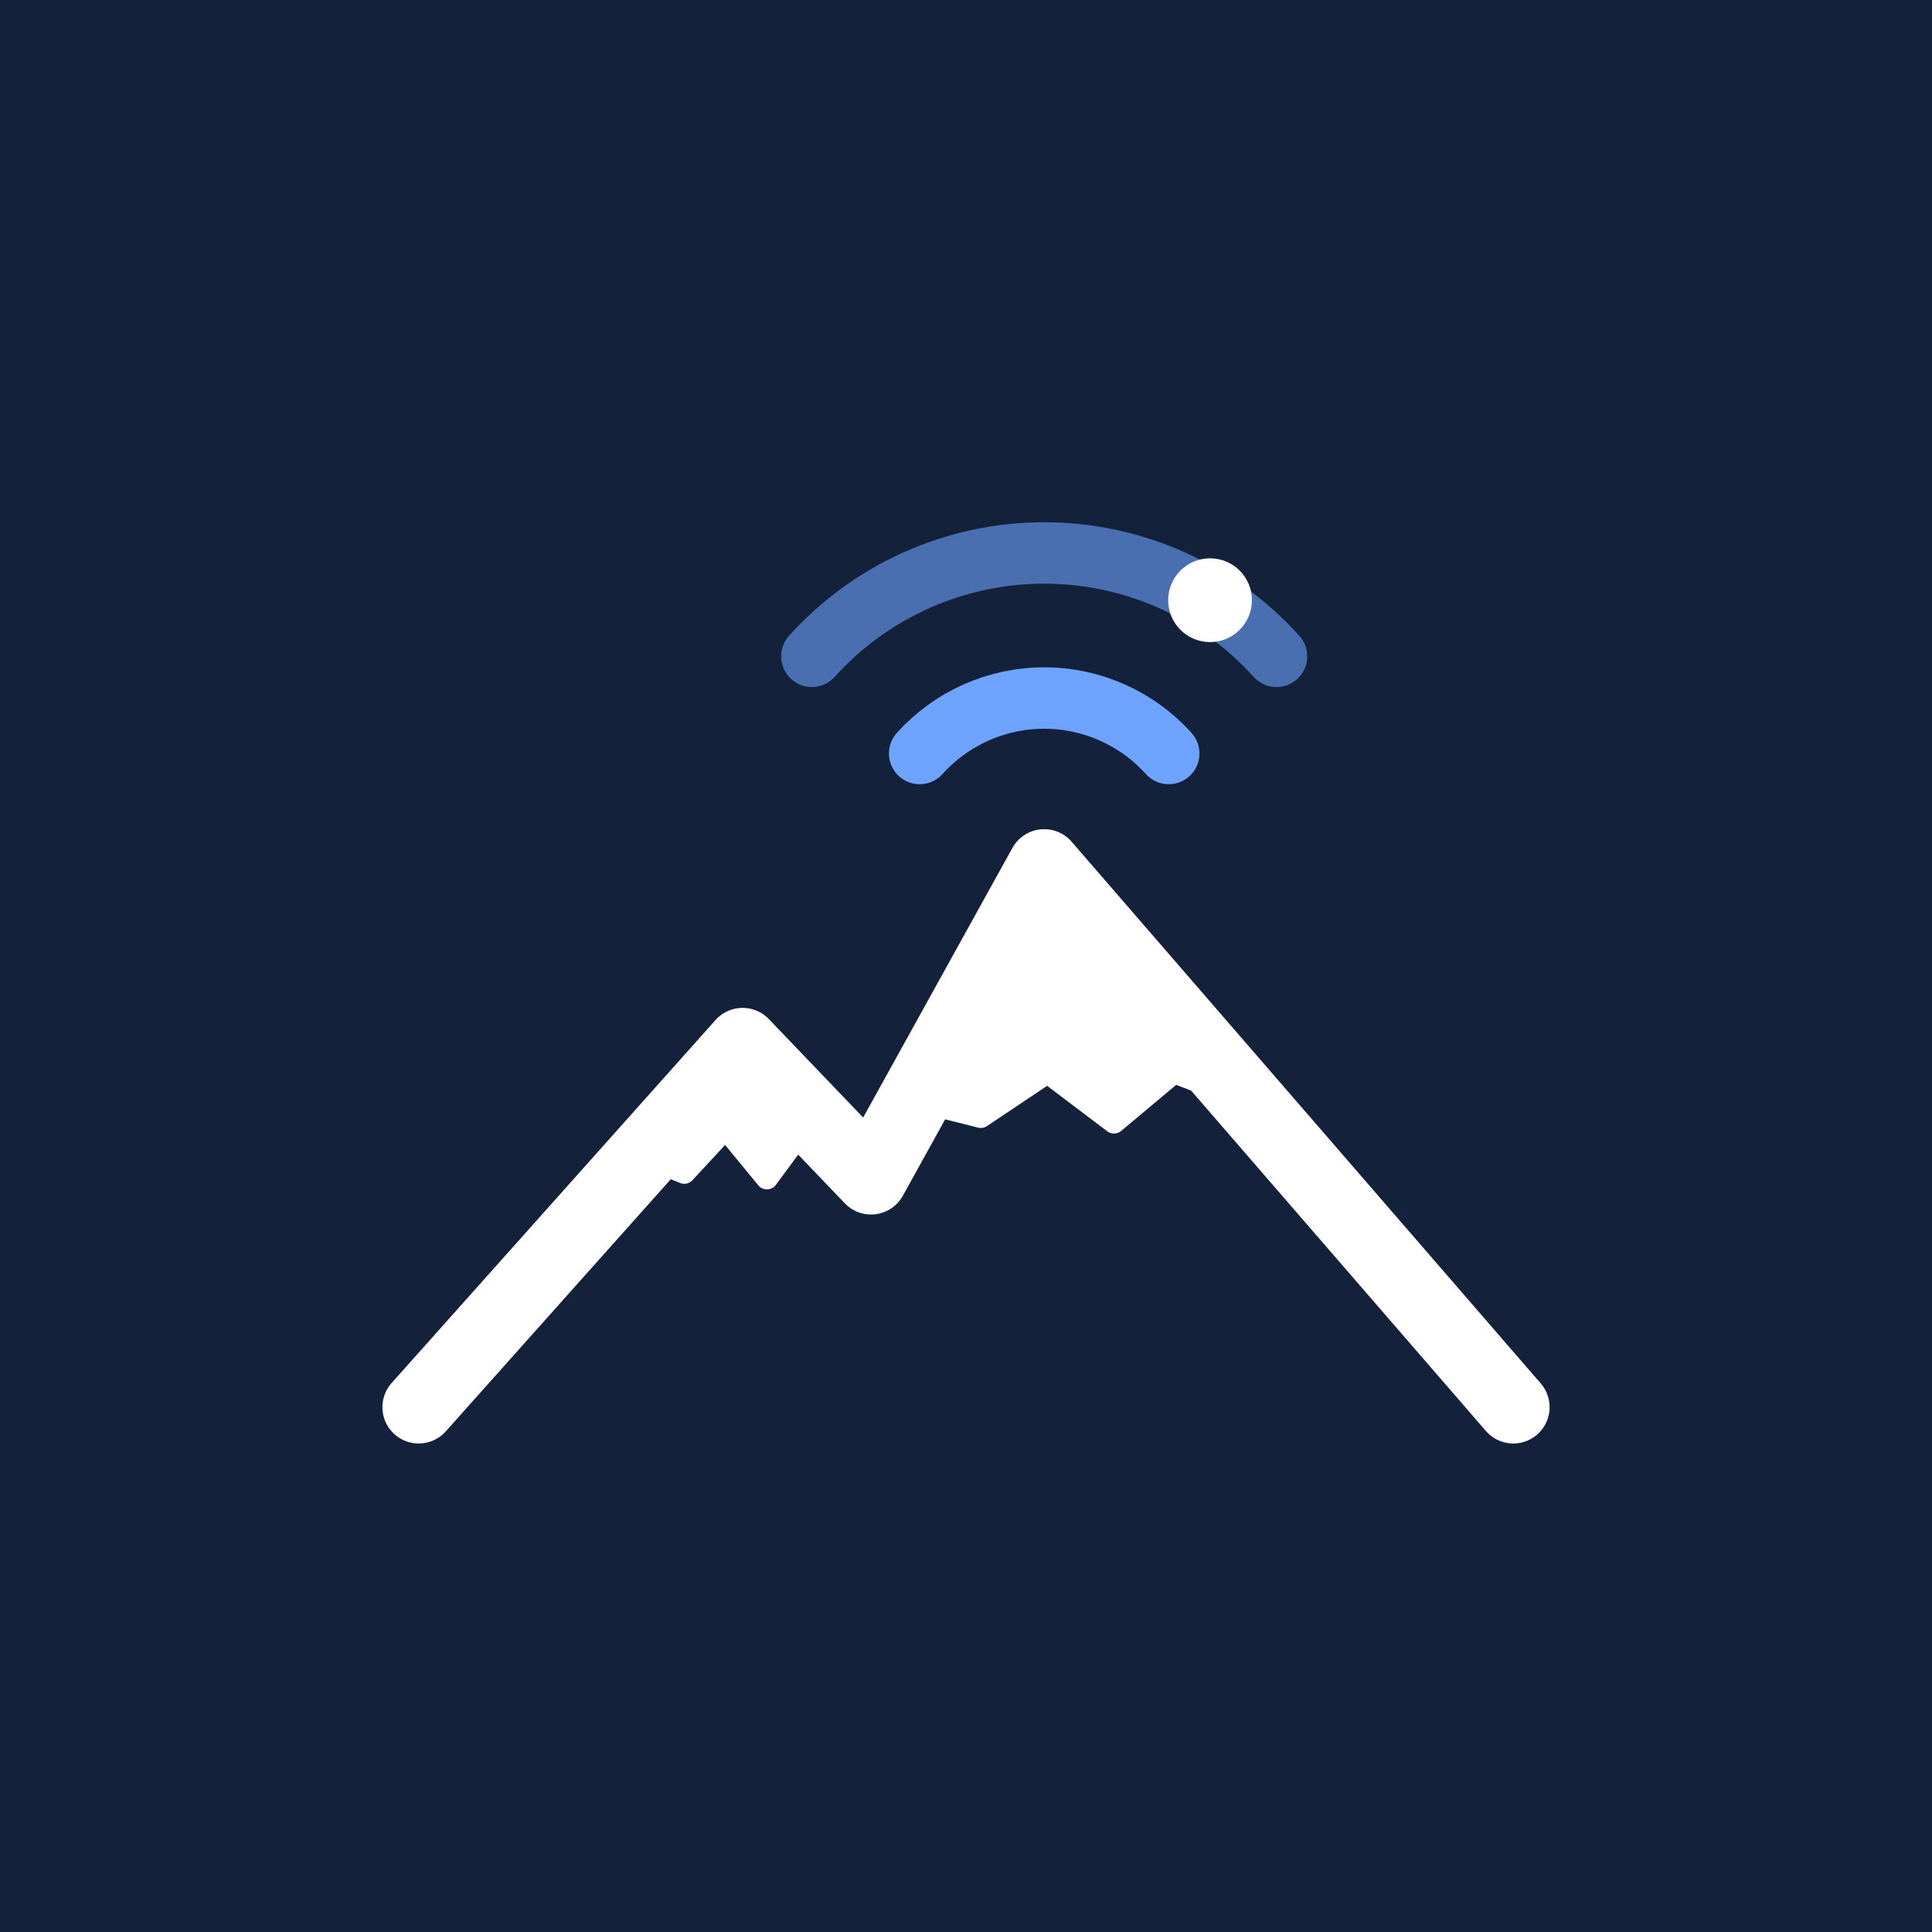
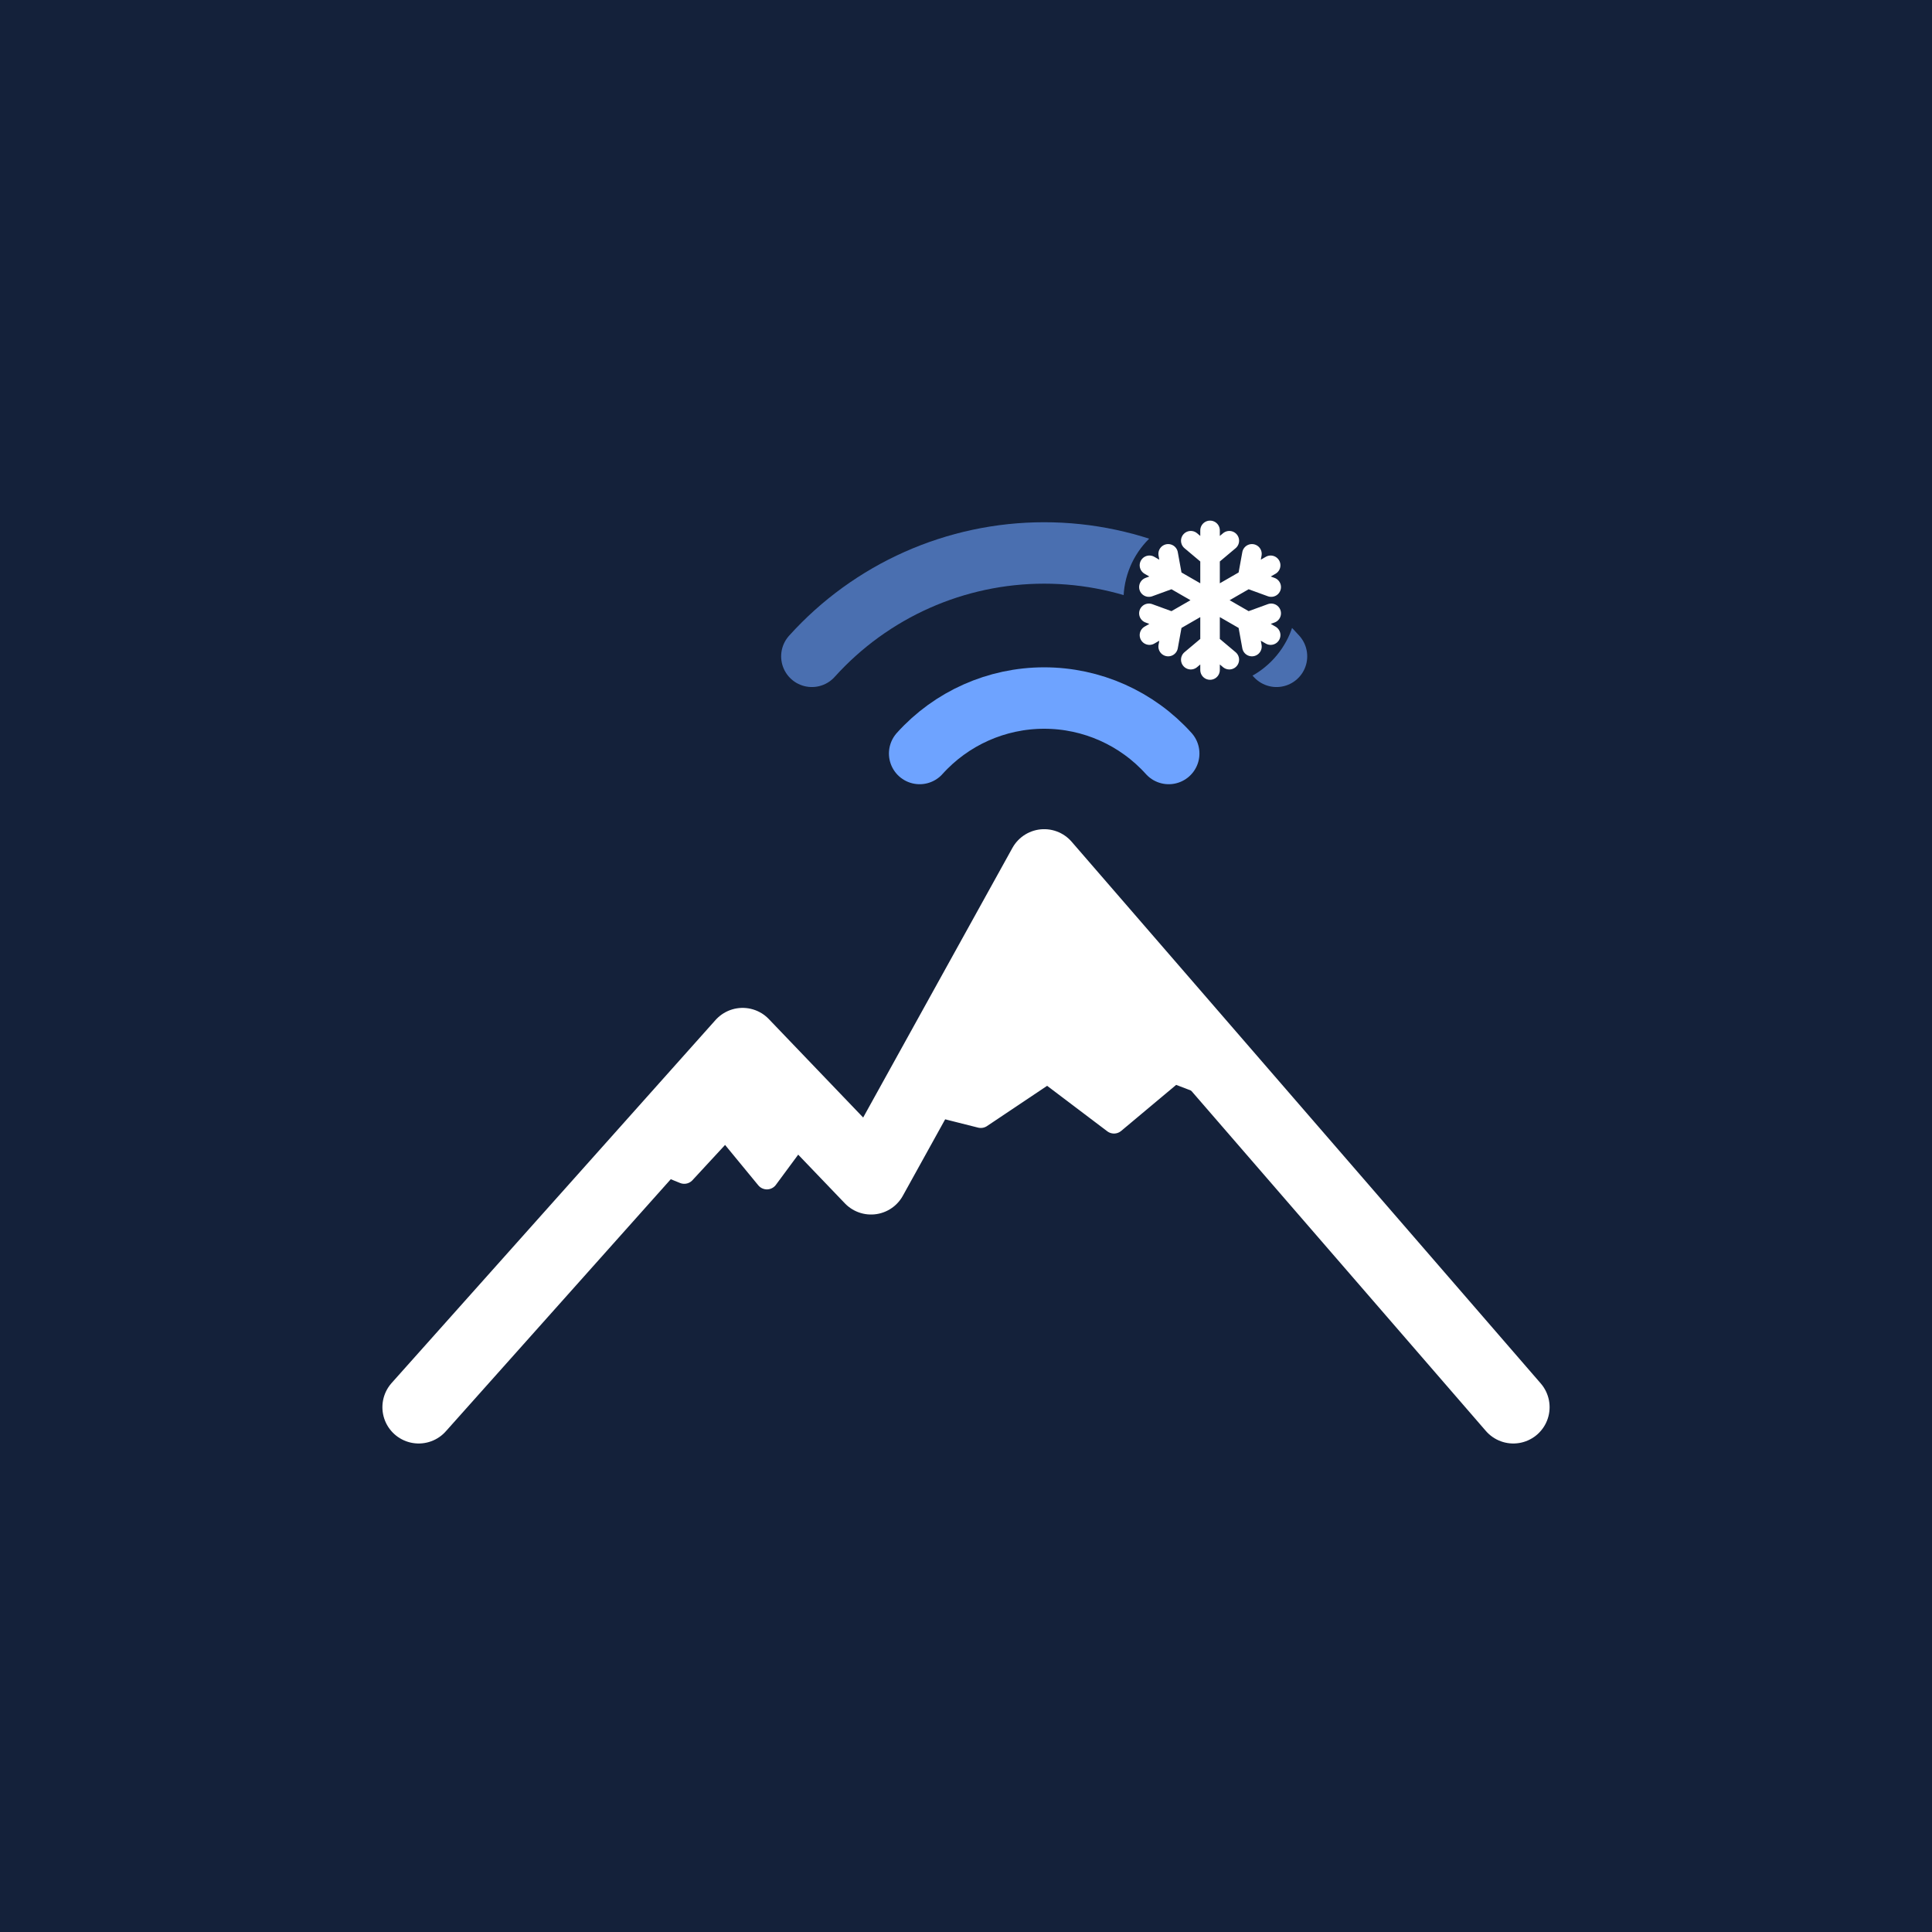
<svg xmlns="http://www.w3.org/2000/svg" viewBox="0 0 512 512" width="100%" height="100%">
  <rect width="512" height="512" rx="0" fill="#14213a" />
  <g transform="translate(256 256) scale(0.74) translate(-256 -242)">
    <path d="M239.4 165.9 A60 60 0 0 1 328.6 165.9" fill="none" stroke="#6ea3ff" stroke-width="22" stroke-linecap="round" />
    <path d="M200.8 131.1 A112 112 0 0 1 367.2 131.1" fill="none" stroke="#6ea3ff" stroke-width="22" stroke-linecap="round" opacity=".6" />
-     <circle cx="343.4" cy="111.0" r="15" fill="#ffffff" />
+     <circle cx="343.4" cy="111.0" r="31" fill="#14213a" />
+     <path d="M343.4 86.0 L343.4 136.0 M365.1 98.5 L321.7 123.5 M365.1 123.5 L321.7 98.5 M343.4 126.5 L350.3 132.3 M343.4 126.5 L336.5 132.3 M330.0 118.8 L328.4 127.6 M330.0 118.8 L321.5 115.7 M330.0 103.2 L321.5 106.3 M330.0 103.2 L328.4 94.4 M343.4 95.5 L336.5 89.7 M343.4 95.5 L350.3 89.7 M356.8 103.2 L358.4 94.4 M356.8 103.2 L365.3 106.3 M356.8 118.8 L365.3 115.7 M356.8 118.8 L358.4 127.6" fill="none" stroke="#ffffff" stroke-width="7" stroke-linecap="round" />
    <path d="M60 400 L176 270 L222 318 L284 206 L452 400" fill="none" stroke="#ffffff" stroke-width="26" stroke-linejoin="round" stroke-linecap="round" />
    <path d="M284 206 L356.7 290 L330.5 280 L309.0 298 L285.2 280 L261.3 296 L237.5 290 ZM176 270 L214.3 310 L198.0 300 L184.7 318 L169.9 300 L155.1 316 L140.3 310 Z" fill="#ffffff" stroke="#ffffff" stroke-width="8" stroke-linejoin="round" />
  </g>
</svg>
